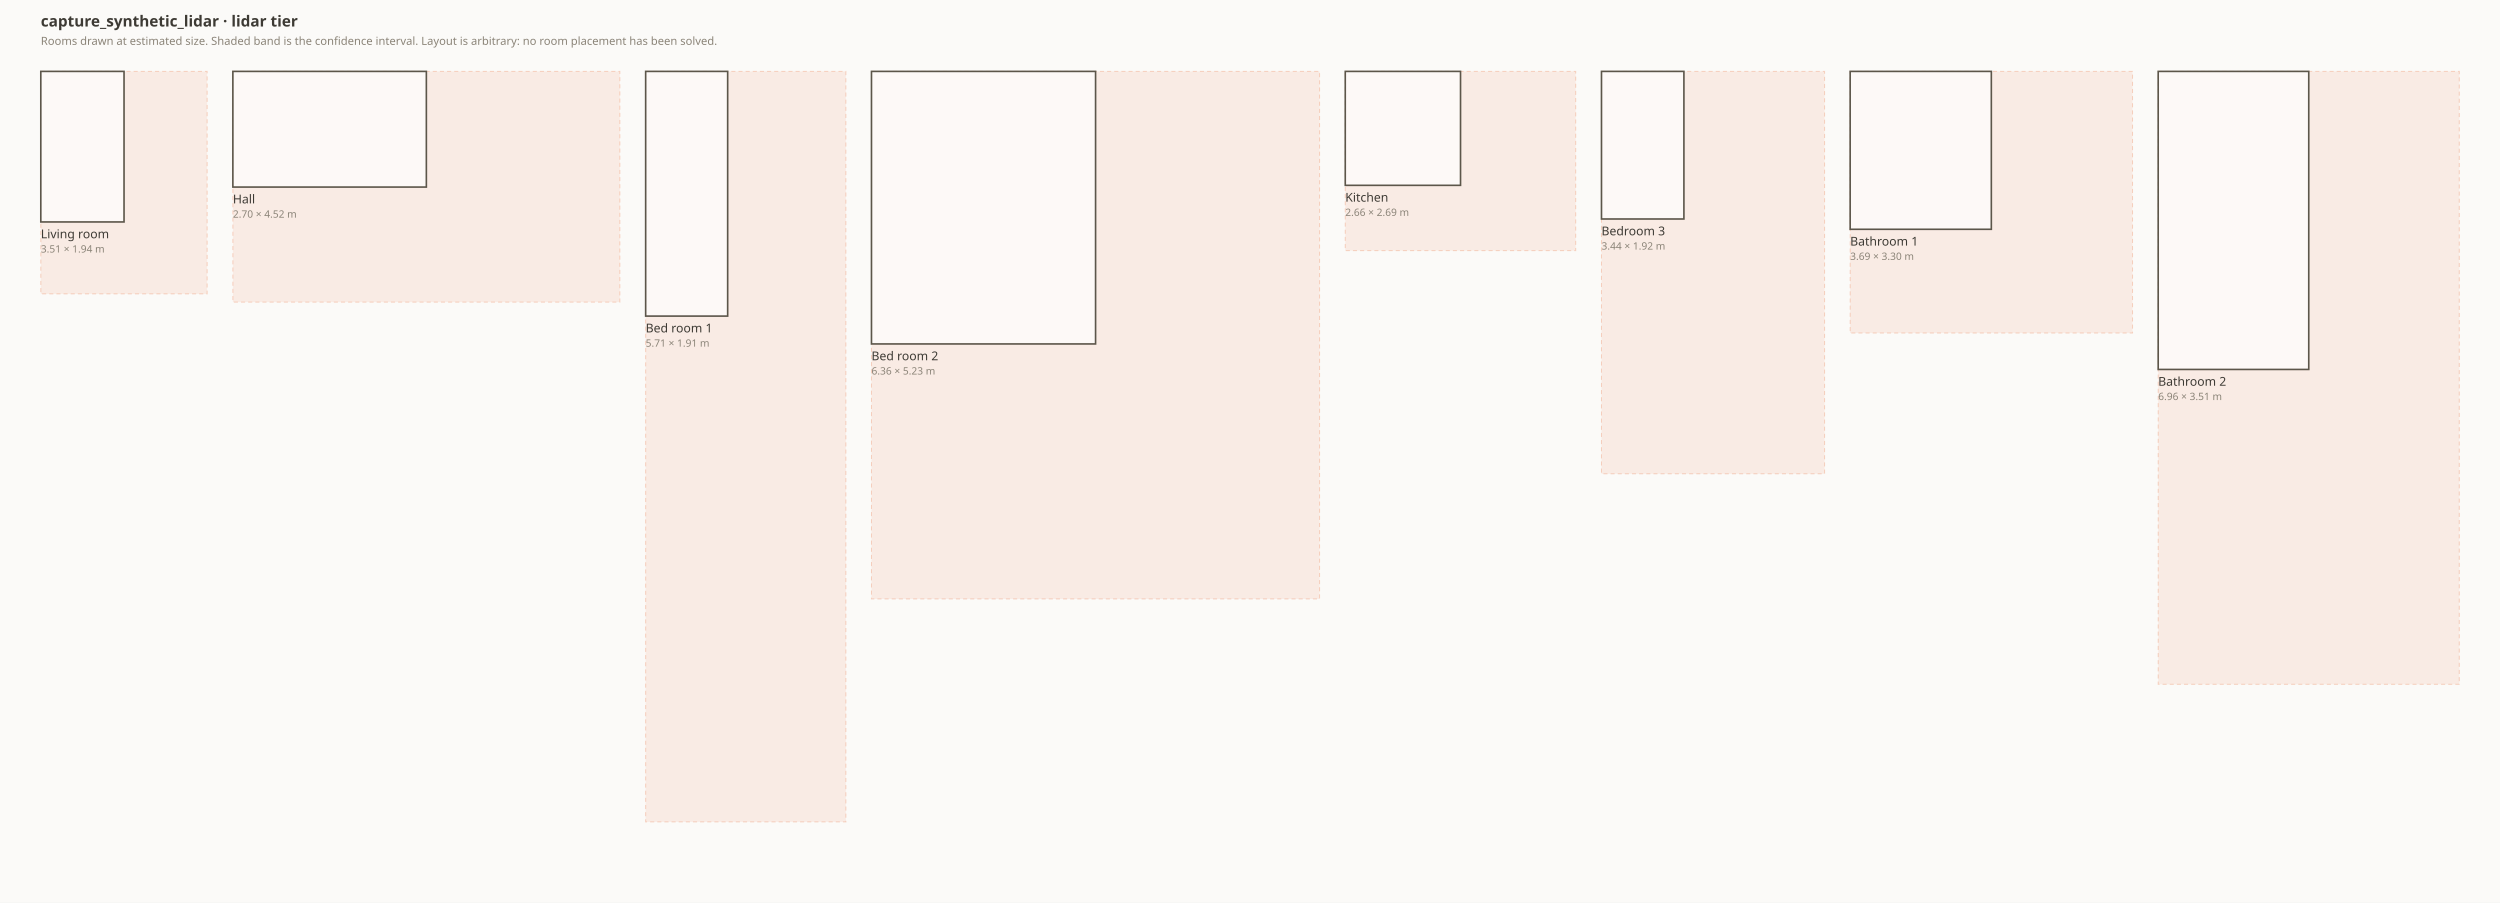
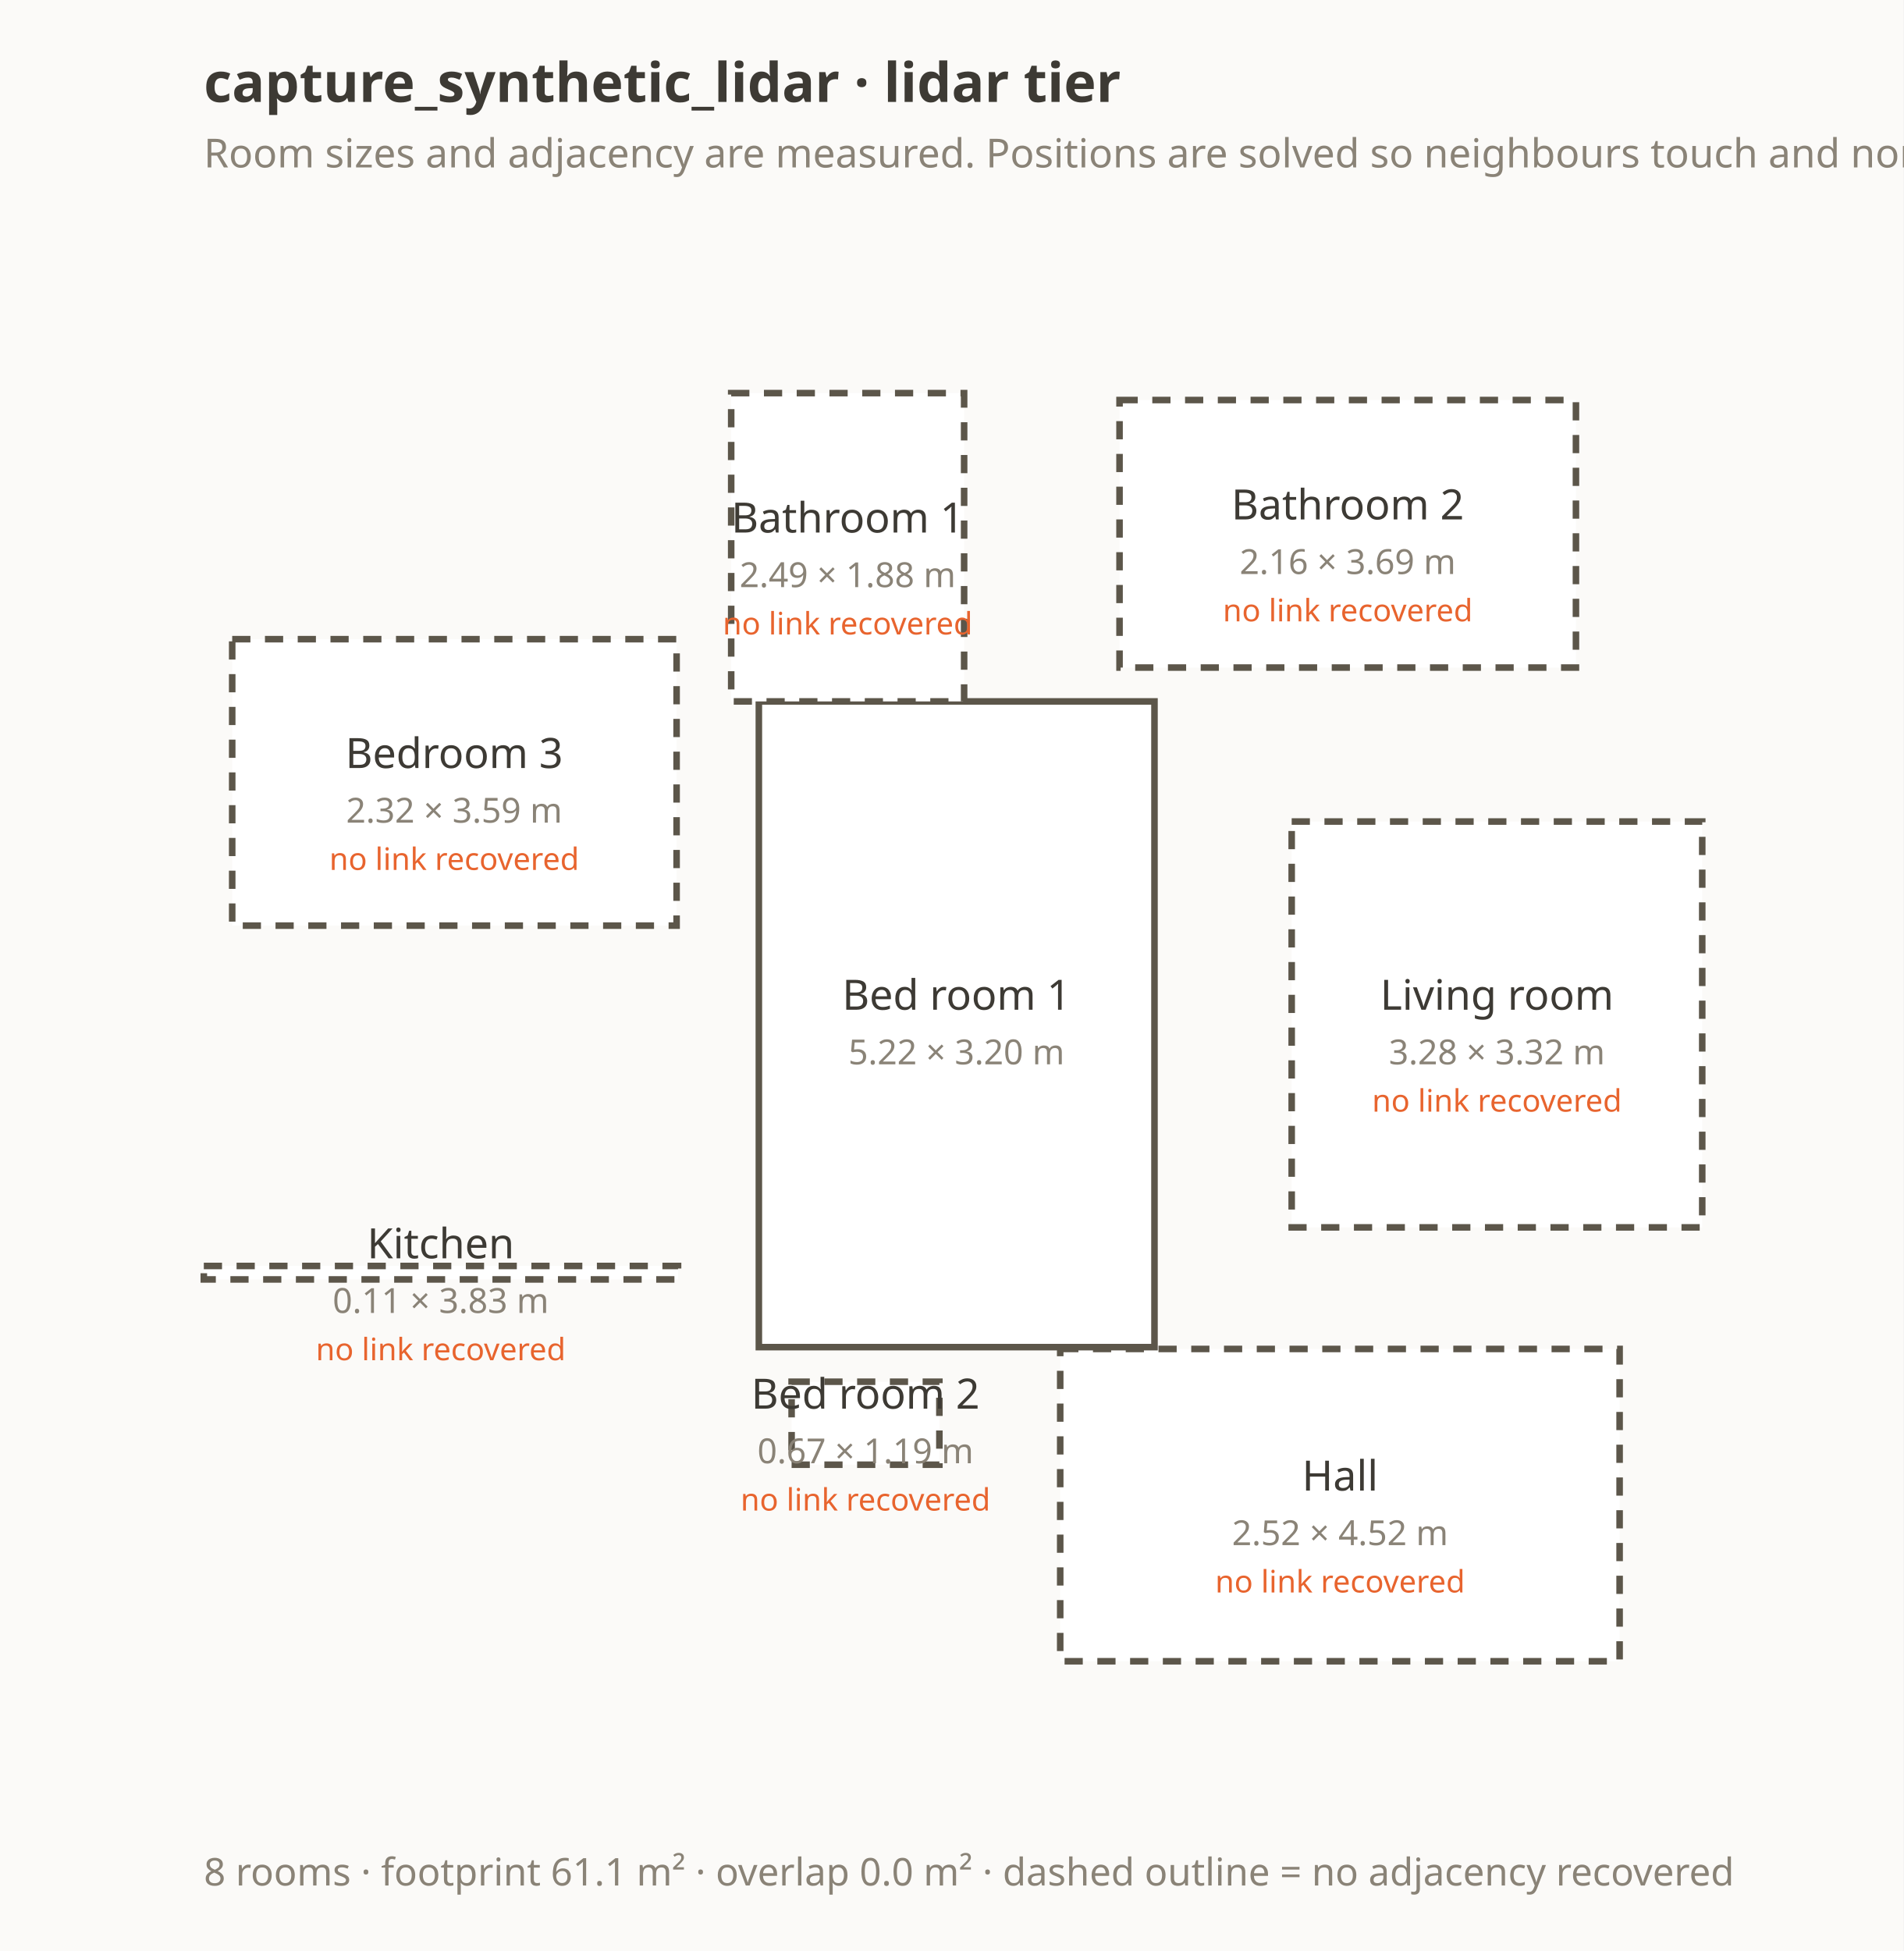
- <svg xmlns="http://www.w3.org/2000/svg" width="2451" height="885" viewBox="0 0 2451 885" font-family="ui-sans-serif,system-ui,sans-serif">
-   <rect width="2451" height="885" fill="#fbfaf8" />
-   <text x="40" y="26" font-size="15" font-weight="600" fill="#3d3a34">capture_synthetic_lidar · lidar tier</text>
-   <text x="40" y="44" font-size="11" fill="#8a8377">Rooms drawn at estimated size. Shaded band is the confidence interval. Layout is arbitrary: no room placement has been solved.</text>
-   <rect x="40.0" y="70.0" width="163.1" height="218.1" fill="#e8642e" fill-opacity="0.10" stroke="#e8642e" stroke-opacity="0.25" stroke-dasharray="4 3" />
-   <rect x="40.0" y="70.0" width="81.6" height="147.6" fill="#ffffff" fill-opacity="0.7" stroke="#5c564a" stroke-width="1.6" />
-   <text x="40.0" y="233.6" font-size="12" fill="#3d3a34">Living room</text>
-   <text x="40.0" y="247.6" font-size="10" fill="#8a8377">3.51 × 1.94 m</text>
-   <rect x="228.3" y="70.0" width="379.4" height="226.2" fill="#e8642e" fill-opacity="0.10" stroke="#e8642e" stroke-opacity="0.25" stroke-dasharray="4 3" />
-   <rect x="228.3" y="70.0" width="189.7" height="113.4" fill="#ffffff" fill-opacity="0.7" stroke="#5c564a" stroke-width="1.6" />
-   <text x="228.3" y="199.4" font-size="12" fill="#3d3a34">Hall</text>
-   <text x="228.3" y="213.4" font-size="10" fill="#8a8377">2.70 × 4.52 m</text>
-   <rect x="633.0" y="70.0" width="196.3" height="735.8" fill="#e8642e" fill-opacity="0.10" stroke="#e8642e" stroke-opacity="0.25" stroke-dasharray="4 3" />
-   <rect x="633.0" y="70.0" width="80.4" height="239.9" fill="#ffffff" fill-opacity="0.7" stroke="#5c564a" stroke-width="1.6" />
-   <text x="633.0" y="325.9" font-size="12" fill="#3d3a34">Bed room 1</text>
-   <text x="633.0" y="339.9" font-size="10" fill="#8a8377">5.71 × 1.91 m</text>
-   <rect x="854.4" y="70.0" width="439.3" height="517.2" fill="#e8642e" fill-opacity="0.10" stroke="#e8642e" stroke-opacity="0.25" stroke-dasharray="4 3" />
-   <rect x="854.4" y="70.0" width="219.7" height="267.2" fill="#ffffff" fill-opacity="0.7" stroke="#5c564a" stroke-width="1.6" />
-   <text x="854.4" y="353.2" font-size="12" fill="#3d3a34">Bed room 2</text>
-   <text x="854.4" y="367.2" font-size="10" fill="#8a8377">6.36 × 5.23 m</text>
-   <rect x="1318.9" y="70.0" width="225.9" height="175.7" fill="#e8642e" fill-opacity="0.10" stroke="#e8642e" stroke-opacity="0.25" stroke-dasharray="4 3" />
-   <rect x="1318.9" y="70.0" width="113.0" height="111.7" fill="#ffffff" fill-opacity="0.7" stroke="#5c564a" stroke-width="1.6" />
-   <text x="1318.9" y="197.7" font-size="12" fill="#3d3a34">Kitchen</text>
-   <text x="1318.9" y="211.7" font-size="10" fill="#8a8377">2.66 × 2.69 m</text>
-   <rect x="1570.1" y="70.0" width="218.7" height="394.5" fill="#e8642e" fill-opacity="0.10" stroke="#e8642e" stroke-opacity="0.25" stroke-dasharray="4 3" />
-   <rect x="1570.1" y="70.0" width="80.8" height="144.7" fill="#ffffff" fill-opacity="0.7" stroke="#5c564a" stroke-width="1.6" />
-   <text x="1570.1" y="230.7" font-size="12" fill="#3d3a34">Bedroom 3</text>
-   <text x="1570.1" y="244.7" font-size="10" fill="#8a8377">3.44 × 1.92 m</text>
-   <rect x="1813.9" y="70.0" width="276.8" height="256.5" fill="#e8642e" fill-opacity="0.10" stroke="#e8642e" stroke-opacity="0.25" stroke-dasharray="4 3" />
-   <rect x="1813.9" y="70.0" width="138.4" height="154.8" fill="#ffffff" fill-opacity="0.7" stroke="#5c564a" stroke-width="1.6" />
-   <text x="1813.9" y="240.8" font-size="12" fill="#3d3a34">Bathroom 1</text>
-   <text x="1813.9" y="254.8" font-size="10" fill="#8a8377">3.69 × 3.30 m</text>
-   <rect x="2115.9" y="70.0" width="295.2" height="600.9" fill="#e8642e" fill-opacity="0.10" stroke="#e8642e" stroke-opacity="0.25" stroke-dasharray="4 3" />
-   <rect x="2115.9" y="70.0" width="147.6" height="292.2" fill="#ffffff" fill-opacity="0.7" stroke="#5c564a" stroke-width="1.6" />
-   <text x="2115.9" y="378.2" font-size="12" fill="#3d3a34">Bathroom 2</text>
-   <text x="2115.9" y="392.2" font-size="10" fill="#8a8377">6.96 × 3.51 m</text>
+ <svg xmlns="http://www.w3.org/2000/svg" width="523" height="536" viewBox="0 0 523 536" font-family="ui-sans-serif,system-ui,sans-serif">
+   <rect width="523" height="536" fill="#fbfaf8" />
+   <text x="56" y="28" font-size="15" font-weight="600" fill="#3d3a34">capture_synthetic_lidar · lidar tier</text>
+   <text x="56" y="46" font-size="11" fill="#8a8377">Room sizes and adjacency are measured. Positions are solved so neighbours touch and none overlap — they are not surveyed.</text>
+   <polygon points="354.9,225.7 467.7,225.7 467.7,337.2 354.9,337.2" fill="#ffffff" stroke="#5c564a" stroke-width="1.8" stroke-dasharray="5 4" />
+   <text x="411.3" y="277.4" font-size="11.5" text-anchor="middle" fill="#3d3a34">Living room</text>
+   <text x="411.3" y="292.4" font-size="9.5" text-anchor="middle" fill="#8a8377">3.28 × 3.32 m</text>
+   <text x="411.3" y="305.4" font-size="8.5" text-anchor="middle" fill="#e8642e">no link recovered</text>
+   <polygon points="291.3,370.6 445.0,370.6 445.0,456.4 291.3,456.4" fill="#ffffff" stroke="#5c564a" stroke-width="1.8" stroke-dasharray="5 4" />
+   <text x="368.2" y="409.5" font-size="11.5" text-anchor="middle" fill="#3d3a34">Hall</text>
+   <text x="368.2" y="424.5" font-size="9.5" text-anchor="middle" fill="#8a8377">2.52 × 4.52 m</text>
+   <text x="368.2" y="437.5" font-size="8.5" text-anchor="middle" fill="#e8642e">no link recovered</text>
+   <polygon points="208.5,192.7 317.2,192.7 317.2,370.1 208.5,370.1" fill="#ffffff" stroke="#5c564a" stroke-width="1.8" />
+   <text x="262.8" y="277.4" font-size="11.5" text-anchor="middle" fill="#3d3a34">Bed room 1</text>
+   <text x="262.8" y="292.4" font-size="9.5" text-anchor="middle" fill="#8a8377">5.22 × 3.20 m</text>
+   <polygon points="217.5,379.6 258.1,379.6 258.1,402.4 217.5,402.4" fill="#ffffff" stroke="#5c564a" stroke-width="1.8" stroke-dasharray="5 4" />
+   <text x="237.8" y="387.0" font-size="11.5" text-anchor="middle" fill="#3d3a34">Bed room 2</text>
+   <text x="237.8" y="402.0" font-size="9.5" text-anchor="middle" fill="#8a8377">0.67 × 1.19 m</text>
+   <text x="237.8" y="415.0" font-size="8.5" text-anchor="middle" fill="#e8642e">no link recovered</text>
+   <polygon points="56.0,347.8 186.3,347.8 186.3,351.5 56.0,351.5" fill="#ffffff" stroke="#5c564a" stroke-width="1.8" stroke-dasharray="5 4" />
+   <text x="121.1" y="345.7" font-size="11.5" text-anchor="middle" fill="#3d3a34">Kitchen</text>
+   <text x="121.1" y="360.7" font-size="9.5" text-anchor="middle" fill="#8a8377">0.11 × 3.83 m</text>
+   <text x="121.1" y="373.7" font-size="8.5" text-anchor="middle" fill="#e8642e">no link recovered</text>
+   <polygon points="63.8,175.6 185.9,175.6 185.9,254.3 63.8,254.3" fill="#ffffff" stroke="#5c564a" stroke-width="1.8" stroke-dasharray="5 4" />
+   <text x="124.8" y="211.0" font-size="11.5" text-anchor="middle" fill="#3d3a34">Bedroom 3</text>
+   <text x="124.8" y="226.0" font-size="9.5" text-anchor="middle" fill="#8a8377">2.32 × 3.59 m</text>
+   <text x="124.8" y="239.0" font-size="8.5" text-anchor="middle" fill="#e8642e">no link recovered</text>
+   <polygon points="200.9,108.0 264.9,108.0 264.9,192.7 200.9,192.7" fill="#ffffff" stroke="#5c564a" stroke-width="1.8" stroke-dasharray="5 4" />
+   <text x="232.9" y="146.3" font-size="11.5" text-anchor="middle" fill="#3d3a34">Bathroom 1</text>
+   <text x="232.9" y="161.3" font-size="9.5" text-anchor="middle" fill="#8a8377">2.49 × 1.88 m</text>
+   <text x="232.9" y="174.3" font-size="8.5" text-anchor="middle" fill="#e8642e">no link recovered</text>
+   <polygon points="307.6,109.9 433.0,109.9 433.0,183.4 307.6,183.4" fill="#ffffff" stroke="#5c564a" stroke-width="1.8" stroke-dasharray="5 4" />
+   <text x="370.3" y="142.7" font-size="11.5" text-anchor="middle" fill="#3d3a34">Bathroom 2</text>
+   <text x="370.3" y="157.7" font-size="9.5" text-anchor="middle" fill="#8a8377">2.16 × 3.69 m</text>
+   <text x="370.3" y="170.7" font-size="8.5" text-anchor="middle" fill="#e8642e">no link recovered</text>
+   <text x="56" y="518" font-size="10.5" fill="#8a8377">8 rooms · footprint 61.1 m² · overlap 0.0 m² · dashed outline = no adjacency recovered</text>
</svg>
